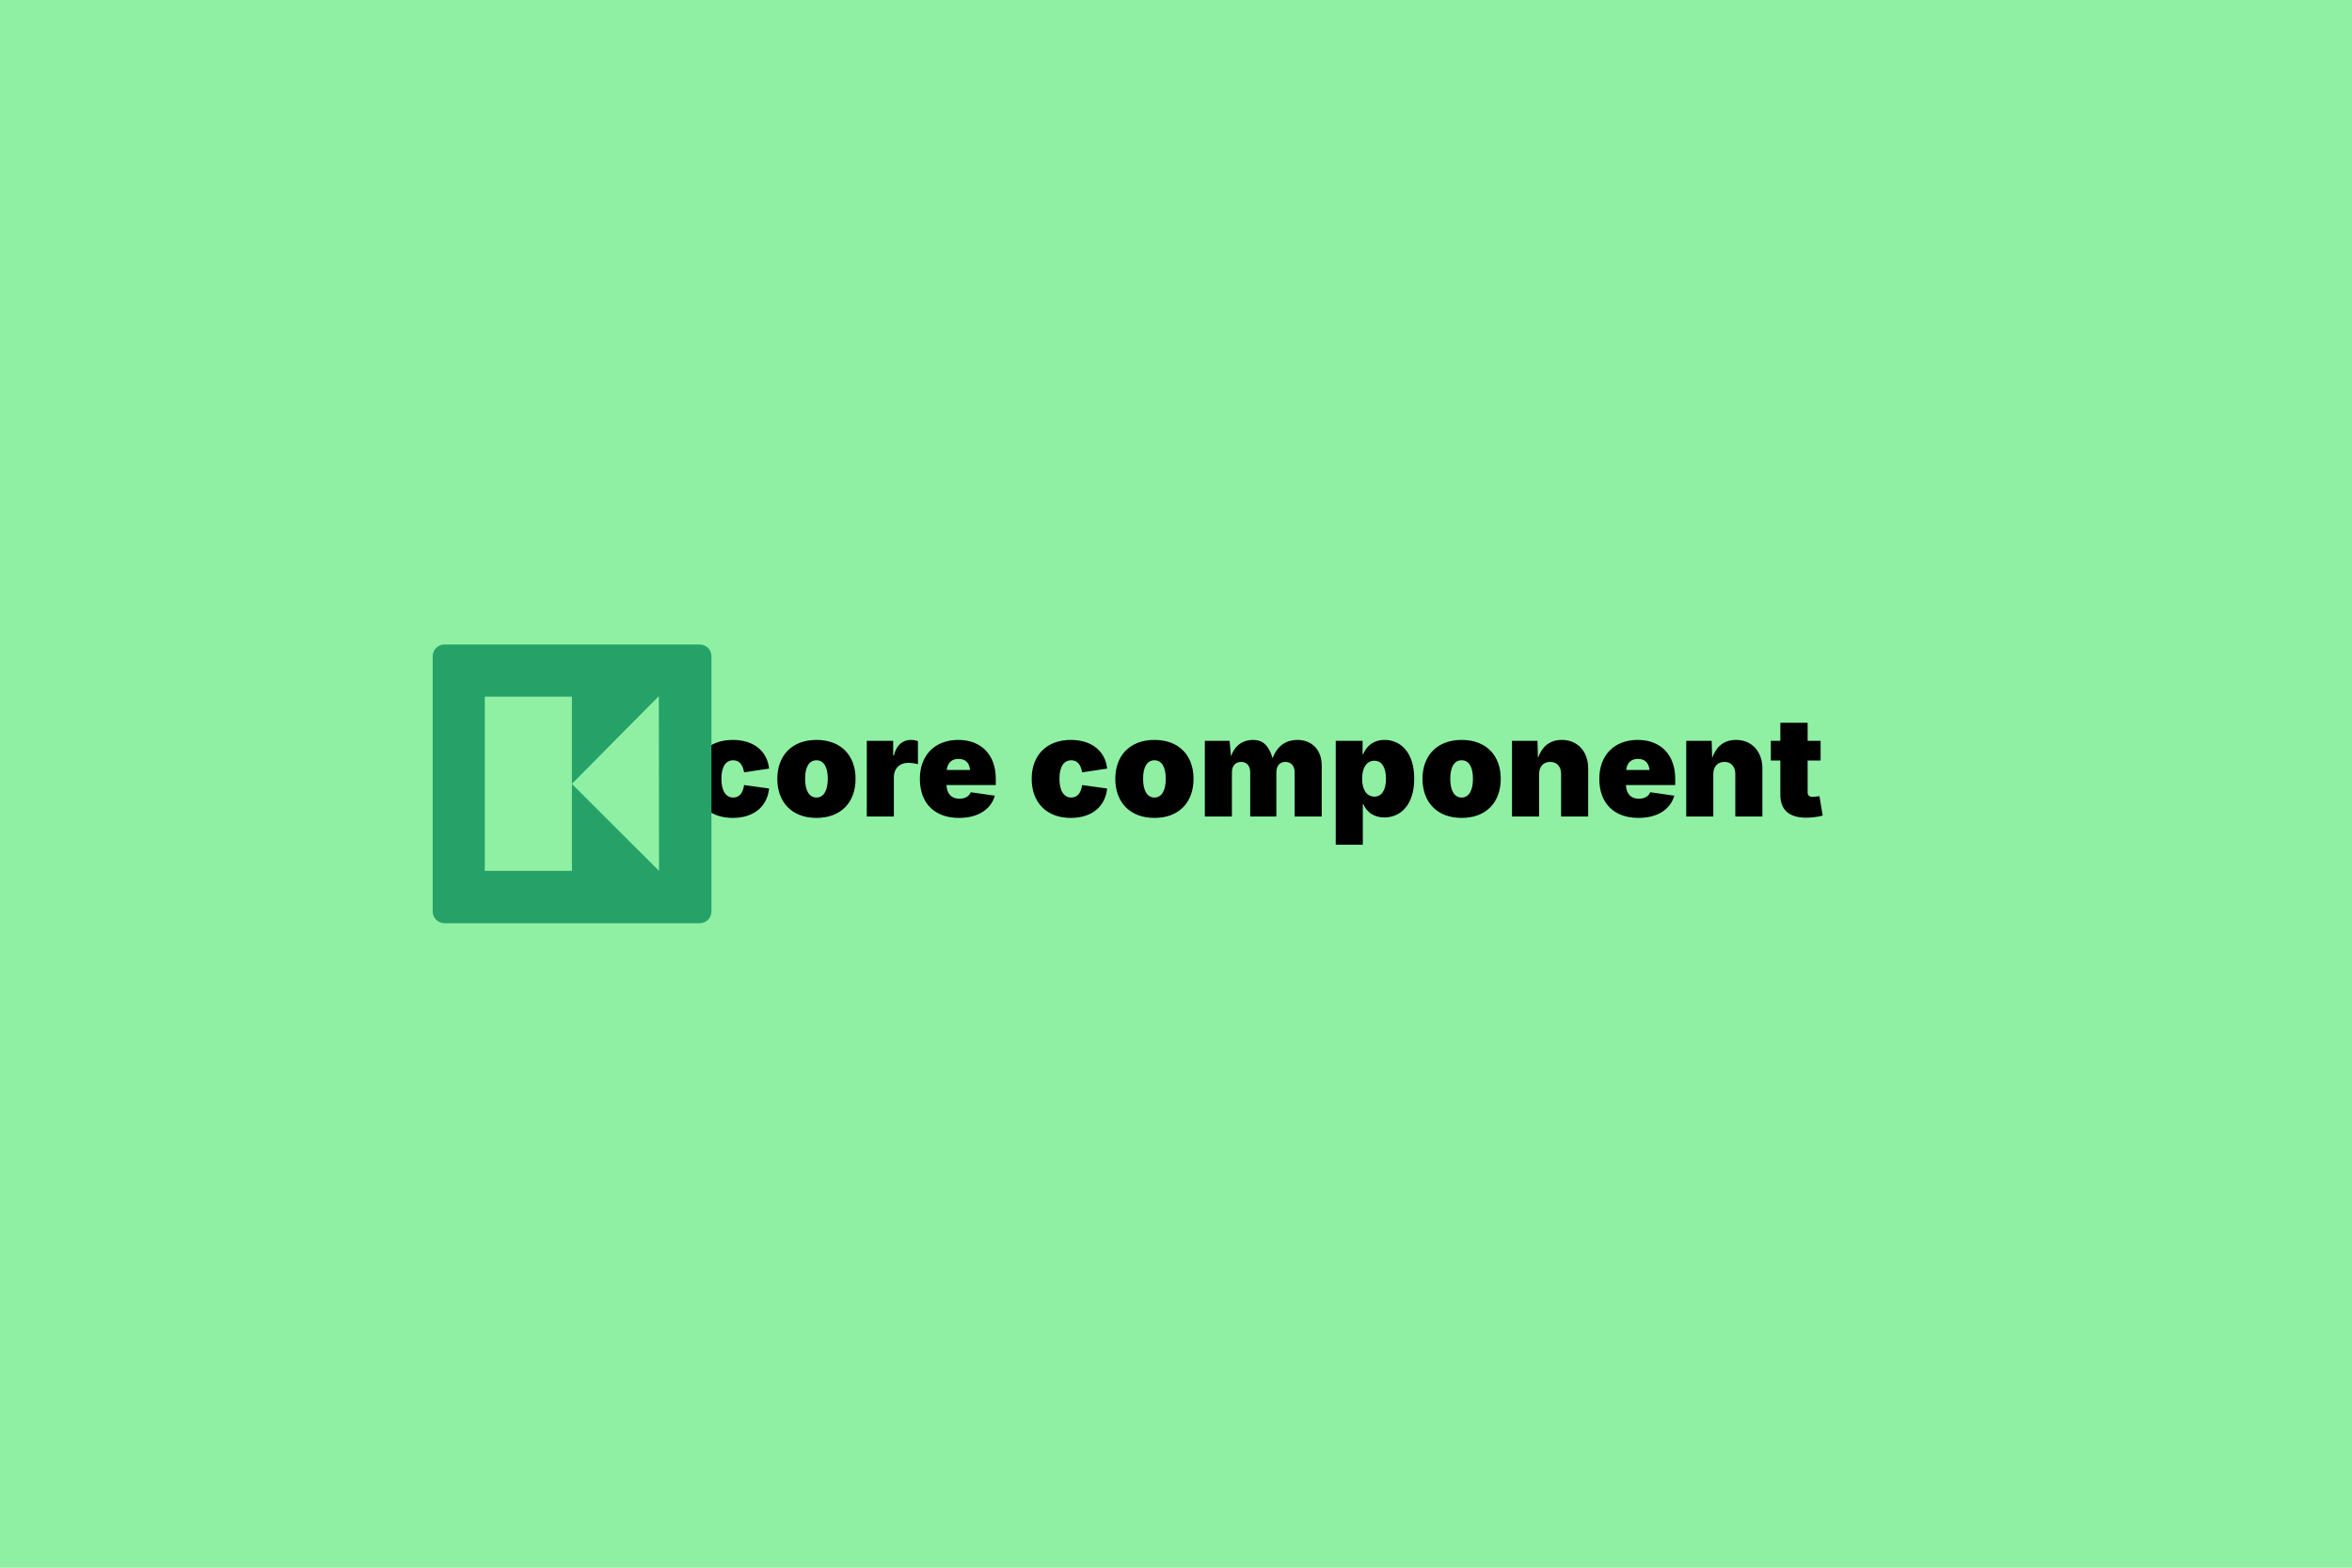
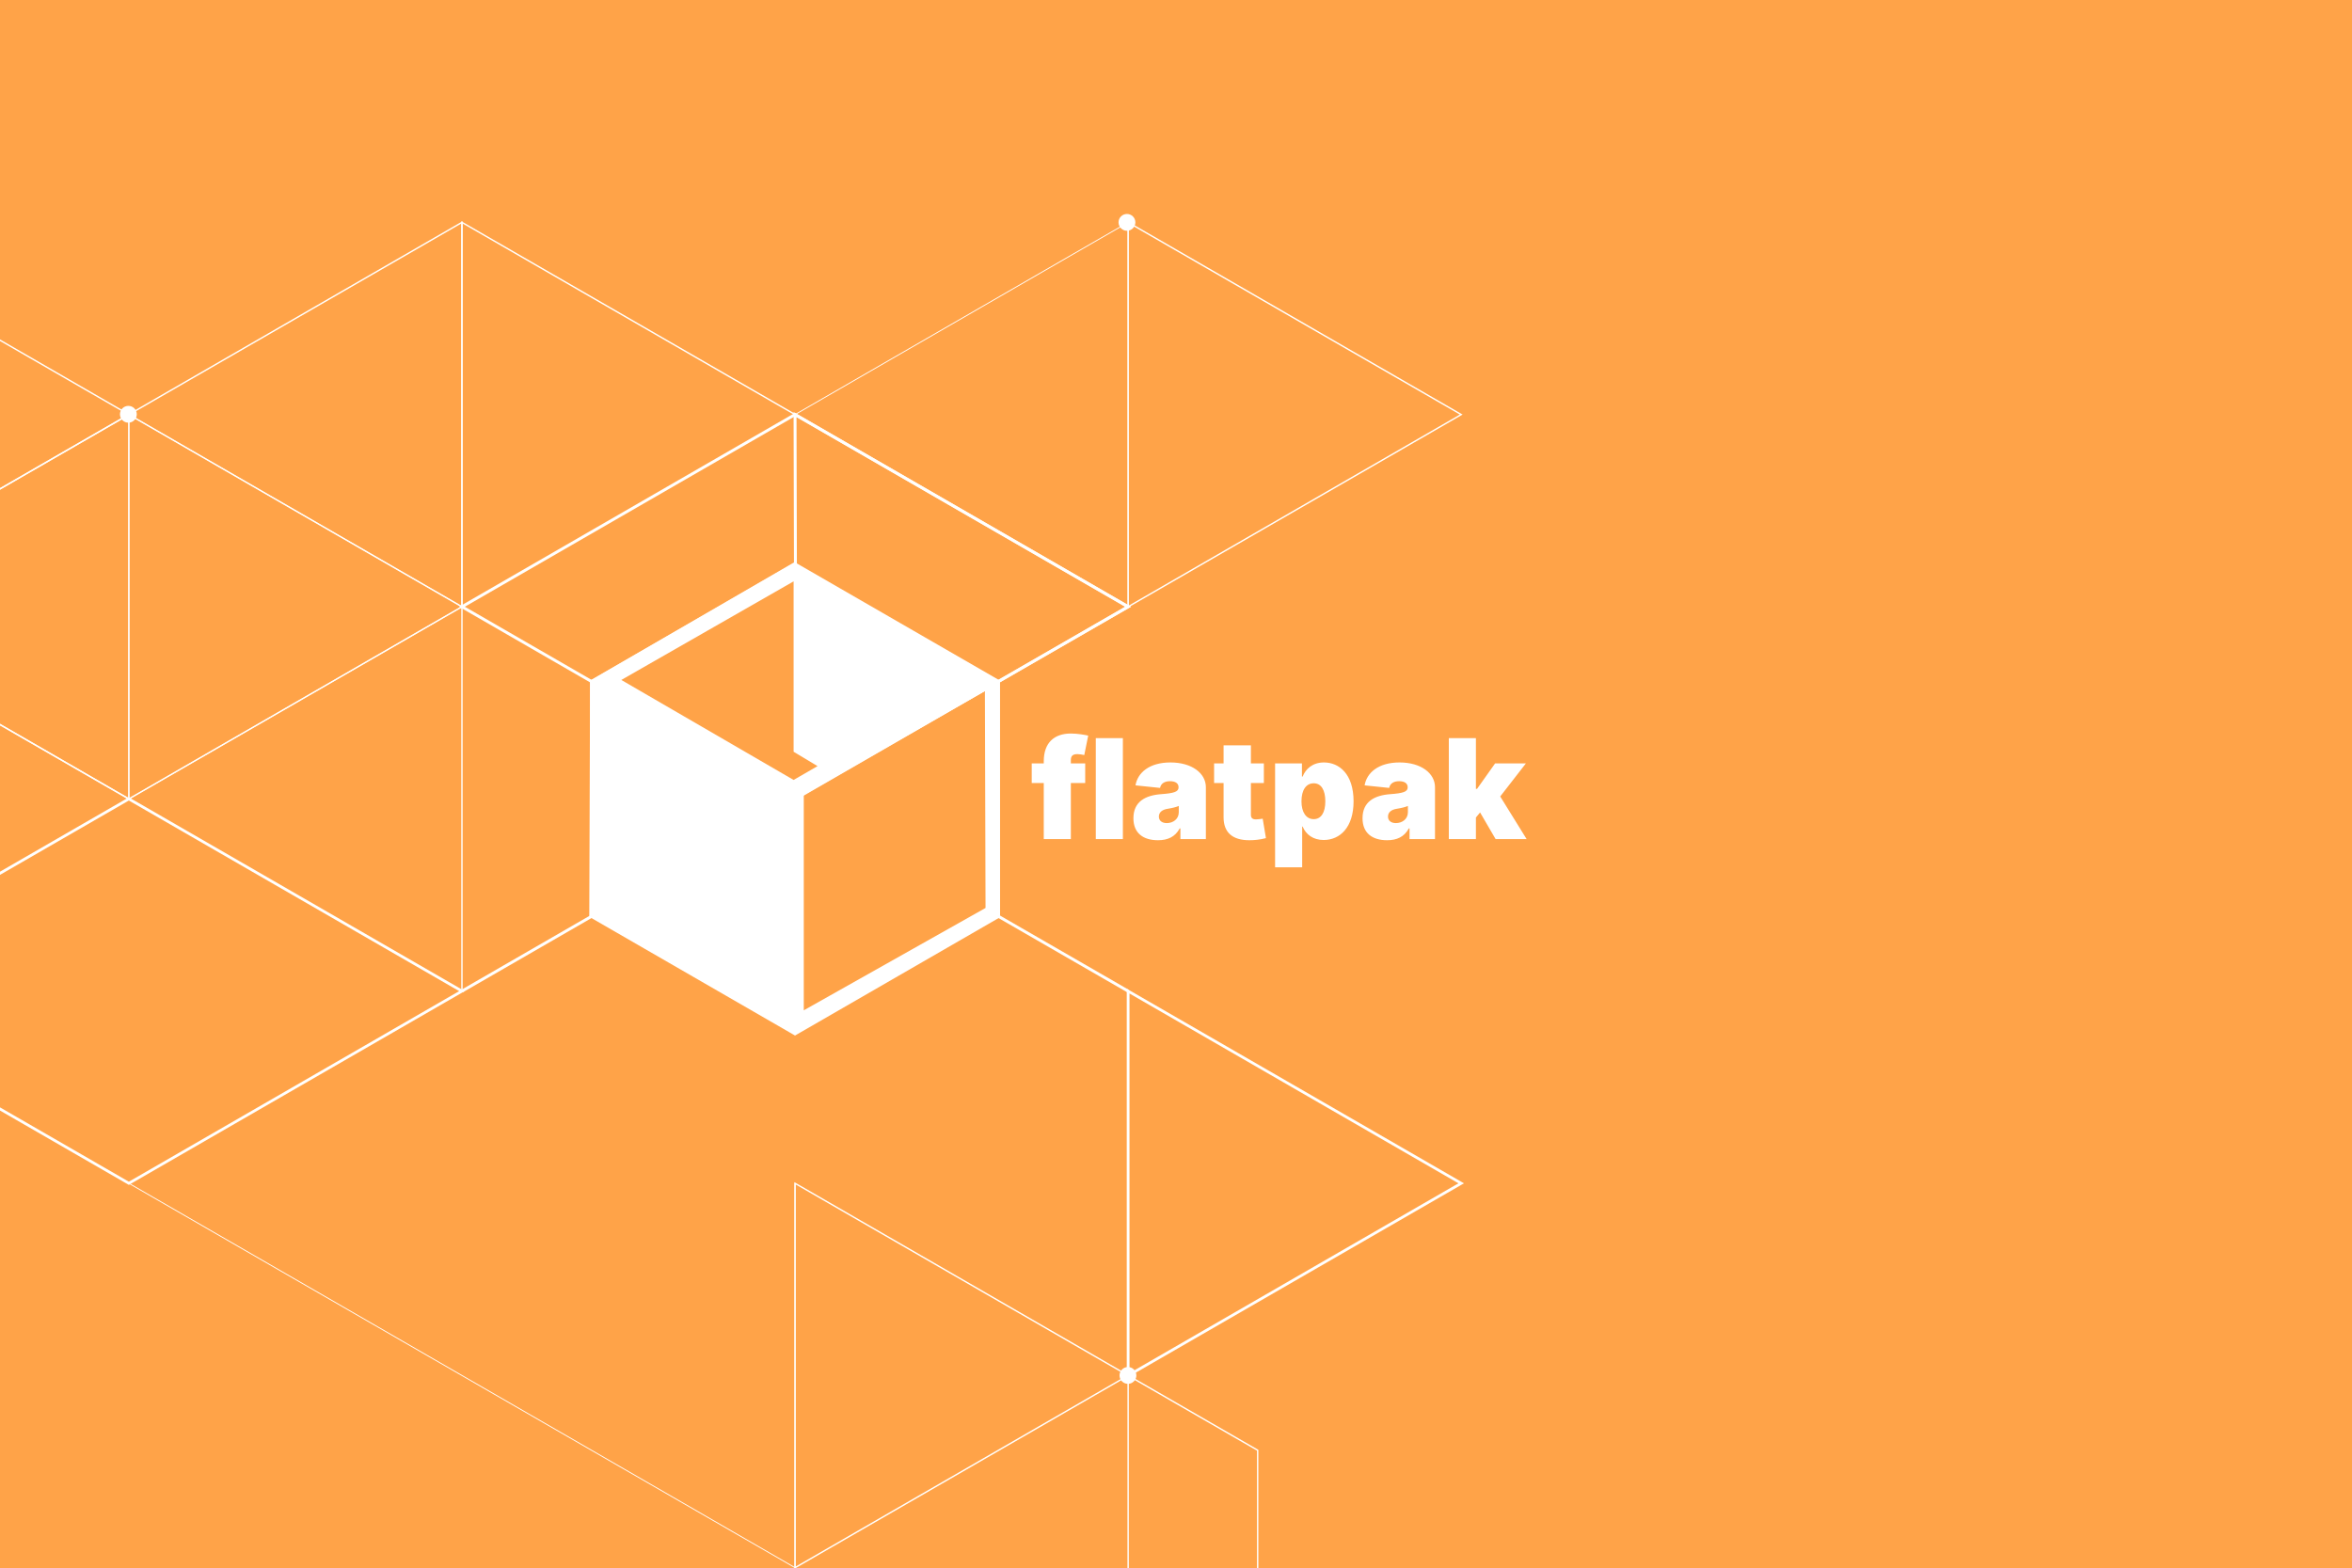
<svg xmlns="http://www.w3.org/2000/svg" id="svg10448" version="1.1" viewBox="0 0 158.75 105.833" height="400" width="600">
  <defs id="defs10442">
    <filter id="filter62647-5-1-29" style="color-interpolation-filters:sRGB" x="-0.143" y="-0.089" width="1.287" height="1.34">
      <feFlood id="feFlood62637-04-2-75" result="flood" flood-color="rgb(0,0,0)" flood-opacity="0.18" />
      <feComposite id="feComposite62639-87-2-64" result="composite1" operator="in" in2="SourceGraphic" in="flood" />
      <feGaussianBlur id="feGaussianBlur62641-1-7-63" result="blur" stdDeviation="7" in="composite1" />
      <feOffset id="feOffset62643-7-7-7" result="offset" dy="6" dx="0" />
      <feComposite id="feComposite62645-2-9-9" result="fbSourceGraphic" operator="over" in2="offset" in="SourceGraphic" />
      <feColorMatrix id="feColorMatrix62793-7-1-7" values="0 0 0 -1 0 0 0 0 -1 0 0 0 0 -1 0 0 0 0 1 0" in="fbSourceGraphic" result="fbSourceGraphicAlpha" />
      <feFlood in="fbSourceGraphic" result="flood" flood-color="rgb(0,0,0)" flood-opacity="0.349" id="feFlood62795-2-4-49" />
      <feComposite result="composite1" operator="in" in="flood" id="feComposite62797-26-04-17" in2="fbSourceGraphic" />
      <feGaussianBlur result="blur" stdDeviation="3.5" in="composite1" id="feGaussianBlur62799-1-7-0" />
      <feOffset result="offset" dy="3" dx="0" id="feOffset62801-06-8-6" />
      <feComposite result="composite2" operator="over" in="fbSourceGraphic" id="feComposite62803-1-7-0" in2="offset" />
    </filter>
  </defs>
  <g transform="translate(-459.7283,604.7206)" id="layer1">
-     <rect y="-604.721" x="459.728" height="105.833" width="158.75" id="rect965" style="fill:#8ff0a4;fill-opacity:1;stroke:none;stroke-width:0.265;stroke-linecap:butt;stroke-linejoin:miter;font-variation-settings:normal;opacity:1;vector-effect:none;stroke-miterlimit:4;stroke-dasharray:none;stroke-dashoffset:0;stroke-opacity:1;-inkscape-stroke:none;stop-color:#000000;stop-opacity:1" />
-     <g id="g3174" transform="translate(-1.255471,-1.136995)">
-       <text xml:space="preserve" style="font-style:normal;font-variant:normal;font-weight:900;font-stretch:normal;font-size:9.365px;line-height:1.25;font-family:Inter;-inkscape-font-specification:'Inter, Heavy';font-variant-ligatures:normal;font-variant-caps:normal;font-variant-numeric:normal;font-variant-east-asian:normal;text-align:center;letter-spacing:0px;word-spacing:0px;text-anchor:middle;fill:#000000;fill-opacity:1;stroke-width:0.265" x="552.366" y="-548.459" id="text2096">
-         <tspan id="tspan2094" style="font-style:normal;font-variant:normal;font-weight:900;font-stretch:normal;font-size:9.365px;font-family:Inter;-inkscape-font-specification:'Inter, Heavy';font-variant-ligatures:normal;font-variant-caps:normal;font-variant-numeric:normal;font-variant-east-asian:normal;fill:#000000;fill-opacity:1;stroke-width:0.265" x="552.366" y="-548.459">core component</tspan>
+     <rect style="fill:#ffa348;fill-opacity:1;stroke:none;stroke-width:0.544;stop-color:#000000" id="rect9789" width="249.36" height="115.175" x="413.421" y="-608.056" />
+     <g id="g31" transform="translate(4.972306,-76.60928)">
+       <path style="color:#000000;clip-rule:nonzero;display:inline;overflow:visible;visibility:visible;isolation:auto;mix-blend-mode:normal;color-interpolation:sRGB;color-interpolation-filters:linearRGB;solid-color:#000000;solid-opacity:1;vector-effect:none;fill:#ffffff;fill-opacity:1;fill-rule:nonzero;stroke:none;stroke-width:0.299;stroke-linecap:square;stroke-linejoin:round;stroke-miterlimit:4;stroke-dasharray:none;stroke-dashoffset:0;stroke-opacity:1;marker:none;marker-start:none;marker-mid:none;marker-end:none;paint-order:normal;color-rendering:auto;image-rendering:auto;shape-rendering:auto;text-rendering:auto;enable-background:accumulate" d="m 516.647,-579.6 -14.952,8.671 -0.059,17.294 15.084,8.671 15.084,-8.656 -0.066,-17.308 z m 0,1.375 v 12.519 l 1.759,1.055 -1.759,1.017 -12.658,-7.346 z m 14.053,8.054 0.047,15.943 -13.352,7.521 v -15.881 z" id="path5902" />
+       <text xml:space="preserve" style="font-style:normal;font-variant:normal;font-weight:900;font-stretch:normal;font-size:9.365px;line-height:1.25;font-family:Inter;-inkscape-font-specification:'Inter, Heavy';font-variant-ligatures:normal;font-variant-caps:normal;font-variant-numeric:normal;font-variant-east-asian:normal;text-align:center;letter-spacing:0px;word-spacing:0px;text-anchor:middle;fill:#ffffff;fill-opacity:1;stroke-width:0.265" x="555.739" y="-558.518" id="text2096">
+         <tspan id="tspan2094" style="font-style:normal;font-variant:normal;font-weight:900;font-stretch:normal;font-size:9.365px;font-family:Inter;-inkscape-font-specification:'Inter, Heavy';font-variant-ligatures:normal;font-variant-caps:normal;font-variant-numeric:normal;font-variant-east-asian:normal;fill:#ffffff;fill-opacity:1;stroke-width:0.265" x="555.739" y="-558.518">flatpak</tspan>
      </text>
-       <g transform="matrix(1.176013,0,0,1.176013,937.0628,-1155.755)" id="g12" style="stroke-width:0.225">
-         <rect ry="3.797" rx="3.797" y="2409.281" x="4128.568" height="90" width="90" fill="#201a26" transform="matrix(0.17778,0,0,0.17778,-1113.968,78.203)" stroke-width="1.266" id="rect2" style="fill:#26a269;fill-opacity:1" />
-         <rect style="fill:#8ff0a4;stroke:none;stroke-width:0.225;-inkscape-stroke:none;stop-color:#000000" id="rect117" width="5" height="10" x="-377" y="509.52" />
-         <path style="fill:#8ff0a4;fill-opacity:1;stroke:none;stroke-width:0.225px;stroke-linecap:butt;stroke-linejoin:miter;stroke-opacity:1" d="m -372.003,514.528 4.991,-5.037 0.011,10.029 z" id="path1141" />
-       </g>
+     </g>
+     <g id="g752" transform="translate(-38.59919,7.587551)">
+       <path style="color:#000000;clip-rule:nonzero;display:inline;overflow:visible;visibility:visible;isolation:auto;mix-blend-mode:normal;color-interpolation:sRGB;color-interpolation-filters:linearRGB;solid-color:#000000;solid-opacity:1;vector-effect:none;fill:none;fill-opacity:1;fill-rule:nonzero;stroke:#ffffff;stroke-width:0.197;stroke-linecap:butt;stroke-linejoin:miter;stroke-miterlimit:4;stroke-dasharray:none;stroke-dashoffset:0;stroke-opacity:1;marker:none;marker-start:none;marker-mid:none;marker-end:none;paint-order:normal;color-rendering:auto;image-rendering:auto;shape-rendering:auto;text-rendering:auto;enable-background:accumulate" d="m 551.989,-584.322 -22.483,12.974 22.453,12.96 22.512,-12.96 z" id="path5842" />
+       <path style="color:#000000;clip-rule:nonzero;display:inline;overflow:visible;visibility:visible;isolation:auto;mix-blend-mode:normal;color-interpolation:sRGB;color-interpolation-filters:linearRGB;solid-color:#000000;solid-opacity:1;vector-effect:none;fill:none;fill-opacity:1;fill-rule:nonzero;stroke:#ffffff;stroke-width:0.197;stroke-linecap:butt;stroke-linejoin:miter;stroke-miterlimit:4;stroke-dasharray:none;stroke-dashoffset:0;stroke-opacity:1;marker:none;marker-start:none;marker-mid:none;marker-end:none;paint-order:normal;color-rendering:auto;image-rendering:auto;shape-rendering:auto;text-rendering:auto;enable-background:accumulate" d="m 574.472,-545.398 -9.157,-5.281 m -13.298,-23.153 -0.027,-10.49 22.483,12.974 -44.965,25.949" id="path5844" />
+       <path id="path5846" d="m 551.989,-574.23 -13.739,7.929 v 15.858 l 13.739,7.929 13.739,-7.929 v -15.858 z" style="color:#000000;clip-rule:nonzero;display:inline;overflow:visible;visibility:visible;isolation:auto;mix-blend-mode:normal;color-interpolation:sRGB;color-interpolation-filters:linearRGB;solid-color:#000000;solid-opacity:1;vector-effect:none;fill:none;fill-opacity:1;fill-rule:nonzero;stroke:#ffffff;stroke-width:0.197;stroke-linecap:butt;stroke-linejoin:miter;stroke-miterlimit:4;stroke-dasharray:none;stroke-dashoffset:0;stroke-opacity:1;marker:none;marker-start:none;marker-mid:none;marker-end:none;paint-order:normal;color-rendering:auto;image-rendering:auto;shape-rendering:auto;text-rendering:auto;enable-background:accumulate" />
+       <path style="color:#000000;clip-rule:nonzero;display:inline;overflow:visible;visibility:visible;isolation:auto;mix-blend-mode:normal;color-interpolation:sRGB;color-interpolation-filters:linearRGB;solid-color:#000000;solid-opacity:1;vector-effect:none;fill:none;fill-opacity:1;fill-rule:nonzero;stroke:#ffffff;stroke-width:0.056;stroke-linecap:butt;stroke-linejoin:miter;stroke-miterlimit:4;stroke-dasharray:none;stroke-dashoffset:0;stroke-opacity:1;marker:none;marker-start:none;marker-mid:none;marker-end:none;paint-order:normal;color-rendering:auto;image-rendering:auto;shape-rendering:auto;text-rendering:auto;enable-background:accumulate" d="m 551.989,-584.322 22.483,-12.974 v 25.949 z" id="path5848" />
+       <path id="path5850" d="m 596.954,-584.322 -22.483,-12.974 v 25.949 z" style="color:#000000;clip-rule:nonzero;display:inline;overflow:visible;visibility:visible;isolation:auto;mix-blend-mode:normal;color-interpolation:sRGB;color-interpolation-filters:linearRGB;solid-color:#000000;solid-opacity:1;vector-effect:none;fill:none;fill-opacity:1;fill-rule:nonzero;stroke:#ffffff;stroke-width:0.093;stroke-linecap:butt;stroke-linejoin:miter;stroke-miterlimit:4;stroke-dasharray:none;stroke-dashoffset:0;stroke-opacity:1;marker:none;marker-start:none;marker-mid:none;marker-end:none;paint-order:normal;color-rendering:auto;image-rendering:auto;shape-rendering:auto;text-rendering:auto;enable-background:accumulate" />
+       <path style="color:#000000;clip-rule:nonzero;display:inline;overflow:visible;visibility:visible;isolation:auto;mix-blend-mode:normal;color-interpolation:sRGB;color-interpolation-filters:linearRGB;solid-color:#000000;solid-opacity:1;vector-effect:none;fill:none;fill-opacity:1;fill-rule:nonzero;stroke:#ffffff;stroke-width:0.093;stroke-linecap:butt;stroke-linejoin:miter;stroke-miterlimit:4;stroke-dasharray:none;stroke-dashoffset:0;stroke-opacity:1;marker:none;marker-start:none;marker-mid:none;marker-end:none;paint-order:normal;color-rendering:auto;image-rendering:auto;shape-rendering:auto;text-rendering:auto;enable-background:accumulate" d="m 529.507,-571.347 v -25.949 l 22.483,12.974 z" id="path5852" />
+       <path id="path5854" d="m 529.507,-571.347 v -25.949 l -22.483,12.974 z" style="color:#000000;clip-rule:nonzero;display:inline;overflow:visible;visibility:visible;isolation:auto;mix-blend-mode:normal;color-interpolation:sRGB;color-interpolation-filters:linearRGB;solid-color:#000000;solid-opacity:1;vector-effect:none;fill:none;fill-opacity:1;fill-rule:nonzero;stroke:#ffffff;stroke-width:0.093;stroke-linecap:butt;stroke-linejoin:miter;stroke-miterlimit:4;stroke-dasharray:none;stroke-dashoffset:0;stroke-opacity:1;marker:none;marker-start:none;marker-mid:none;marker-end:none;paint-order:normal;color-rendering:auto;image-rendering:auto;shape-rendering:auto;text-rendering:auto;enable-background:accumulate" />
+       <path id="path5856" d="m 507.024,-558.373 v -25.949 l 22.483,12.974 z" style="color:#000000;clip-rule:nonzero;display:inline;overflow:visible;visibility:visible;isolation:auto;mix-blend-mode:normal;color-interpolation:sRGB;color-interpolation-filters:linearRGB;solid-color:#000000;solid-opacity:1;vector-effect:none;fill:none;fill-opacity:1;fill-rule:nonzero;stroke:#ffffff;stroke-width:0.056;stroke-linecap:butt;stroke-linejoin:miter;stroke-miterlimit:4;stroke-dasharray:none;stroke-dashoffset:0;stroke-opacity:1;marker:none;marker-start:none;marker-mid:none;marker-end:none;paint-order:normal;color-rendering:auto;image-rendering:auto;shape-rendering:auto;text-rendering:auto;enable-background:accumulate" />
+       <path style="color:#000000;clip-rule:nonzero;display:inline;overflow:visible;visibility:visible;isolation:auto;mix-blend-mode:normal;color-interpolation:sRGB;color-interpolation-filters:linearRGB;solid-color:#000000;solid-opacity:1;vector-effect:none;fill:none;fill-opacity:1;fill-rule:nonzero;stroke:#ffffff;stroke-width:0.093;stroke-linecap:butt;stroke-linejoin:miter;stroke-miterlimit:4;stroke-dasharray:none;stroke-dashoffset:0;stroke-opacity:1;marker:none;marker-start:none;marker-mid:none;marker-end:none;paint-order:normal;color-rendering:auto;image-rendering:auto;shape-rendering:auto;text-rendering:auto;enable-background:accumulate" d="m 529.507,-545.398 v -25.949 l -22.483,12.974 z" id="path5858" />
+       <path style="color:#000000;clip-rule:nonzero;display:inline;overflow:visible;visibility:visible;isolation:auto;mix-blend-mode:normal;color-interpolation:sRGB;color-interpolation-filters:linearRGB;solid-color:#000000;solid-opacity:1;vector-effect:none;fill:none;fill-opacity:1;fill-rule:nonzero;stroke:#ffffff;stroke-width:0.093;stroke-linecap:butt;stroke-linejoin:miter;stroke-miterlimit:4;stroke-dasharray:none;stroke-dashoffset:0;stroke-opacity:1;marker:none;marker-start:none;marker-mid:none;marker-end:none;paint-order:normal;color-rendering:auto;image-rendering:auto;shape-rendering:auto;text-rendering:auto;enable-background:accumulate" d="m 484.542,-545.398 v -25.949 l 22.483,12.974 z" id="path5860" />
+       <path style="color:#000000;clip-rule:nonzero;display:inline;overflow:visible;visibility:visible;isolation:auto;mix-blend-mode:normal;color-interpolation:sRGB;color-interpolation-filters:linearRGB;solid-color:#000000;solid-opacity:1;vector-effect:none;fill:none;fill-opacity:1;fill-rule:nonzero;stroke:#ffffff;stroke-width:0.093;stroke-linecap:butt;stroke-linejoin:miter;stroke-miterlimit:4;stroke-dasharray:none;stroke-dashoffset:0;stroke-opacity:1;marker:none;marker-start:none;marker-mid:none;marker-end:none;paint-order:normal;color-rendering:auto;image-rendering:auto;shape-rendering:auto;text-rendering:auto;enable-background:accumulate" d="m 507.024,-558.373 v -25.949 l -22.483,12.974 z" id="path5862" />
+       <path style="color:#000000;clip-rule:nonzero;display:inline;overflow:visible;visibility:visible;isolation:auto;mix-blend-mode:normal;color-interpolation:sRGB;color-interpolation-filters:linearRGB;solid-color:#000000;solid-opacity:1;vector-effect:none;fill:none;fill-opacity:1;fill-rule:nonzero;stroke:#ffffff;stroke-width:0.186;stroke-linecap:butt;stroke-linejoin:miter;stroke-miterlimit:4;stroke-dasharray:none;stroke-dashoffset:0;stroke-opacity:1;marker:none;marker-start:none;marker-mid:none;marker-end:none;paint-order:normal;color-rendering:auto;image-rendering:auto;shape-rendering:auto;text-rendering:auto;enable-background:accumulate" d="m 507.024,-558.373 -22.483,12.974 22.483,12.974 22.483,-12.974 z" id="path5864" />
+       <path style="color:#000000;clip-rule:nonzero;display:inline;overflow:visible;visibility:visible;isolation:auto;mix-blend-mode:normal;color-interpolation:sRGB;color-interpolation-filters:linearRGB;solid-color:#000000;solid-opacity:1;vector-effect:none;fill:none;fill-opacity:1;fill-rule:nonzero;stroke:#ffffff;stroke-width:0.093;stroke-linecap:butt;stroke-linejoin:miter;stroke-miterlimit:4;stroke-dasharray:none;stroke-dashoffset:0;stroke-opacity:1;marker:none;marker-start:none;marker-mid:none;marker-end:none;paint-order:normal;color-rendering:auto;image-rendering:auto;shape-rendering:auto;text-rendering:auto;enable-background:accumulate" d="m 551.989,-532.424 v 25.949 l 22.483,-12.974 z" id="path5866" />
+       <path style="color:#000000;clip-rule:nonzero;display:inline;overflow:visible;visibility:visible;isolation:auto;mix-blend-mode:normal;color-interpolation:sRGB;color-interpolation-filters:linearRGB;solid-color:#000000;solid-opacity:1;vector-effect:none;fill:none;fill-opacity:1;fill-rule:nonzero;stroke:#ffffff;stroke-width:0.056;stroke-linecap:butt;stroke-linejoin:miter;stroke-miterlimit:4;stroke-dasharray:none;stroke-dashoffset:0;stroke-opacity:1;marker:none;marker-start:none;marker-mid:none;marker-end:none;paint-order:normal;color-rendering:auto;image-rendering:auto;shape-rendering:auto;text-rendering:auto;enable-background:accumulate" d="m 551.989,-532.424 v 25.949 l -44.965,-25.949 22.483,-12.974" id="path5868" />
+       <path id="path5870" d="m 484.542,-571.347 v -25.949 l 22.483,12.974 z" style="color:#000000;clip-rule:nonzero;display:inline;overflow:visible;visibility:visible;isolation:auto;mix-blend-mode:normal;color-interpolation:sRGB;color-interpolation-filters:linearRGB;solid-color:#000000;solid-opacity:1;vector-effect:none;fill:none;fill-opacity:1;fill-rule:nonzero;stroke:#ffffff;stroke-width:0.093;stroke-linecap:butt;stroke-linejoin:miter;stroke-miterlimit:4;stroke-dasharray:none;stroke-dashoffset:0;stroke-opacity:1;marker:none;marker-start:none;marker-mid:none;marker-end:none;paint-order:normal;color-rendering:auto;image-rendering:auto;shape-rendering:auto;text-rendering:auto;enable-background:accumulate" />
+       <path style="color:#000000;clip-rule:nonzero;display:inline;overflow:visible;visibility:visible;isolation:auto;mix-blend-mode:normal;color-interpolation:sRGB;color-interpolation-filters:linearRGB;solid-color:#000000;solid-opacity:1;vector-effect:none;fill:none;fill-opacity:1;fill-rule:nonzero;stroke:#ffffff;stroke-width:0.093;stroke-linecap:butt;stroke-linejoin:miter;stroke-miterlimit:4;stroke-dasharray:none;stroke-dashoffset:0;stroke-opacity:1;marker:none;marker-start:none;marker-mid:none;marker-end:none;paint-order:normal;color-rendering:auto;image-rendering:auto;shape-rendering:auto;text-rendering:auto;enable-background:accumulate" d="m 439.577,-597.296 v 25.949 l 8.743,-5.046 v -15.858 z" id="path5872" />
+       <path id="path5874" d="m 484.542,-597.296 v 25.949 l -8.743,-5.046 v -15.858 z" style="color:#000000;clip-rule:nonzero;display:inline;overflow:visible;visibility:visible;isolation:auto;mix-blend-mode:normal;color-interpolation:sRGB;color-interpolation-filters:linearRGB;solid-color:#000000;solid-opacity:1;vector-effect:none;fill:none;fill-opacity:1;fill-rule:nonzero;stroke:#ffffff;stroke-width:0.093;stroke-linecap:butt;stroke-linejoin:miter;stroke-miterlimit:4;stroke-dasharray:none;stroke-dashoffset:0;stroke-opacity:1;marker:none;marker-start:none;marker-mid:none;marker-end:none;paint-order:normal;color-rendering:auto;image-rendering:auto;shape-rendering:auto;text-rendering:auto;enable-background:accumulate" />
+       <path style="color:#000000;clip-rule:nonzero;display:inline;overflow:visible;visibility:visible;isolation:auto;mix-blend-mode:normal;color-interpolation:sRGB;color-interpolation-filters:linearRGB;solid-color:#000000;solid-opacity:1;vector-effect:none;fill:none;fill-opacity:1;fill-rule:nonzero;stroke:#ffffff;stroke-width:0.093;stroke-linecap:butt;stroke-linejoin:miter;stroke-miterlimit:4;stroke-dasharray:none;stroke-dashoffset:0;stroke-opacity:1;marker:none;marker-start:none;marker-mid:none;marker-end:none;paint-order:normal;color-rendering:auto;image-rendering:auto;shape-rendering:auto;text-rendering:auto;enable-background:accumulate" d="m 484.542,-597.296 -22.483,-12.974 v 10.091 l 13.739,7.929 z" id="path5876" />
+       <path id="path5878" d="m 439.577,-597.296 22.483,-12.974 v 10.091 l -13.739,7.929 z" style="color:#000000;clip-rule:nonzero;display:inline;overflow:visible;visibility:visible;isolation:auto;mix-blend-mode:normal;color-interpolation:sRGB;color-interpolation-filters:linearRGB;solid-color:#000000;solid-opacity:1;vector-effect:none;fill:none;fill-opacity:1;fill-rule:nonzero;stroke:#ffffff;stroke-width:0.019;stroke-linecap:butt;stroke-linejoin:miter;stroke-miterlimit:4;stroke-dasharray:none;stroke-dashoffset:0;stroke-opacity:1;marker:none;marker-start:none;marker-mid:none;marker-end:none;paint-order:normal;color-rendering:auto;image-rendering:auto;shape-rendering:auto;text-rendering:auto;enable-background:accumulate" />
+       <path id="path5880" d="m 574.472,-493.5 v -25.949 l 8.743,5.046 v 15.858 z" style="color:#000000;clip-rule:nonzero;display:inline;overflow:visible;visibility:visible;isolation:auto;mix-blend-mode:normal;color-interpolation:sRGB;color-interpolation-filters:linearRGB;solid-color:#000000;solid-opacity:1;vector-effect:none;fill:none;fill-opacity:1;fill-rule:nonzero;stroke:#ffffff;stroke-width:0.093;stroke-linecap:butt;stroke-linejoin:miter;stroke-miterlimit:4;stroke-dasharray:none;stroke-dashoffset:0;stroke-opacity:1;marker:none;marker-start:none;marker-mid:none;marker-end:none;paint-order:normal;color-rendering:auto;image-rendering:auto;shape-rendering:auto;text-rendering:auto;enable-background:accumulate" />
+       <path style="color:#000000;clip-rule:nonzero;display:inline;overflow:visible;visibility:visible;isolation:auto;mix-blend-mode:normal;color-interpolation:sRGB;color-interpolation-filters:linearRGB;solid-color:#000000;solid-opacity:1;vector-effect:none;fill:none;fill-opacity:1;fill-rule:nonzero;stroke:#ffffff;stroke-width:0.056;stroke-linecap:butt;stroke-linejoin:miter;stroke-miterlimit:4;stroke-dasharray:none;stroke-dashoffset:0;stroke-opacity:1;marker:none;marker-start:none;marker-mid:none;marker-end:none;paint-order:normal;color-rendering:auto;image-rendering:auto;shape-rendering:auto;text-rendering:auto;enable-background:accumulate" d="m 574.472,-493.5 22.483,12.974 v -10.091 l -13.739,-7.929 z" id="path5886" />
+       <path style="color:#000000;clip-rule:nonzero;display:inline;overflow:visible;visibility:visible;isolation:auto;mix-blend-mode:normal;color-interpolation:sRGB;color-interpolation-filters:linearRGB;solid-color:#000000;solid-opacity:1;vector-effect:none;fill:none;fill-opacity:1;fill-rule:nonzero;stroke:#ffffff;stroke-width:0.186;stroke-linecap:butt;stroke-linejoin:miter;stroke-miterlimit:4;stroke-dasharray:none;stroke-dashoffset:0;stroke-opacity:1;marker:none;marker-start:none;marker-mid:none;marker-end:none;paint-order:normal;color-rendering:auto;image-rendering:auto;shape-rendering:auto;text-rendering:auto;enable-background:accumulate" d="m 596.954,-532.424 -22.483,-12.974 v 25.949 z" id="path5888" />
+       <ellipse style="color:#000000;clip-rule:nonzero;display:inline;overflow:visible;visibility:visible;isolation:auto;mix-blend-mode:normal;color-interpolation:sRGB;color-interpolation-filters:linearRGB;solid-color:#000000;solid-opacity:1;vector-effect:none;fill:#ffffff;fill-opacity:1;fill-rule:nonzero;stroke:none;stroke-width:0.186;stroke-linecap:butt;stroke-linejoin:miter;stroke-miterlimit:4;stroke-dasharray:none;stroke-dashoffset:0;stroke-opacity:1;marker:none;marker-start:none;marker-mid:none;marker-end:none;paint-order:normal;color-rendering:auto;image-rendering:auto;shape-rendering:auto;text-rendering:auto;enable-background:accumulate" id="circle5890" cx="574.459" cy="-519.454" rx="0.568" ry="0.567" />
+       <ellipse cy="-584.341" cx="506.992" id="circle5892" style="color:#000000;clip-rule:nonzero;display:inline;overflow:visible;visibility:visible;isolation:auto;mix-blend-mode:normal;color-interpolation:sRGB;color-interpolation-filters:linearRGB;solid-color:#000000;solid-opacity:1;vector-effect:none;fill:#ffffff;fill-opacity:1;fill-rule:nonzero;stroke:none;stroke-width:0.186;stroke-linecap:butt;stroke-linejoin:miter;stroke-miterlimit:4;stroke-dasharray:none;stroke-dashoffset:0;stroke-opacity:1;marker:none;marker-start:none;marker-mid:none;marker-end:none;paint-order:normal;color-rendering:auto;image-rendering:auto;shape-rendering:auto;text-rendering:auto;enable-background:accumulate" rx="0.568" ry="0.567" />
+       <ellipse style="color:#000000;clip-rule:nonzero;display:inline;overflow:visible;visibility:visible;isolation:auto;mix-blend-mode:normal;color-interpolation:sRGB;color-interpolation-filters:linearRGB;solid-color:#000000;solid-opacity:1;vector-effect:none;fill:#ffffff;fill-opacity:1;fill-rule:nonzero;stroke:none;stroke-width:0.186;stroke-linecap:butt;stroke-linejoin:miter;stroke-miterlimit:4;stroke-dasharray:none;stroke-dashoffset:0;stroke-opacity:1;marker:none;marker-start:none;marker-mid:none;marker-end:none;paint-order:normal;color-rendering:auto;image-rendering:auto;shape-rendering:auto;text-rendering:auto;enable-background:accumulate" id="circle5894" cx="475.785" cy="-576.419" rx="0.568" ry="0.567" />
+       <ellipse style="color:#000000;clip-rule:nonzero;display:inline;overflow:visible;visibility:visible;isolation:auto;mix-blend-mode:normal;color-interpolation:sRGB;color-interpolation-filters:linearRGB;solid-color:#000000;solid-opacity:1;vector-effect:none;fill:#ffffff;fill-opacity:1;fill-rule:nonzero;stroke:none;stroke-width:0.186;stroke-linecap:butt;stroke-linejoin:miter;stroke-miterlimit:4;stroke-dasharray:none;stroke-dashoffset:0;stroke-opacity:1;marker:none;marker-start:none;marker-mid:none;marker-end:none;paint-order:normal;color-rendering:auto;image-rendering:auto;shape-rendering:auto;text-rendering:auto;enable-background:accumulate" id="circle5900" cx="574.392" cy="-597.297" rx="0.568" ry="0.567" />
+       <path id="path5902-3" d="m 551.893,-574.324 -13.738,7.966 -0.054,15.889 13.859,7.966 13.858,-7.953 -0.06,-15.902 z m 0,1.263 v 11.502 l 1.616,0.97 -1.616,0.934 -11.629,-6.75 z m 12.911,7.4 0.043,14.648 -12.268,6.91 v -14.591 z" style="color:#000000;clip-rule:nonzero;display:inline;overflow:visible;visibility:visible;isolation:auto;mix-blend-mode:normal;color-interpolation:sRGB;color-interpolation-filters:linearRGB;solid-color:#000000;solid-opacity:1;vector-effect:none;fill:#ffffff;fill-opacity:1;fill-rule:nonzero;stroke:none;stroke-width:1.117;stroke-linecap:square;stroke-linejoin:round;stroke-miterlimit:4;stroke-dasharray:none;stroke-dashoffset:0;stroke-opacity:1;marker:none;marker-start:none;marker-mid:none;marker-end:none;paint-order:normal;color-rendering:auto;image-rendering:auto;shape-rendering:auto;text-rendering:auto;enable-background:accumulate" />
+       <text xml:space="preserve" style="font-style:normal;font-variant:normal;font-weight:900;font-stretch:normal;font-size:9.365px;line-height:1.25;font-family:Inter;-inkscape-font-specification:'Inter, Heavy';font-variant-ligatures:normal;font-variant-caps:normal;font-variant-numeric:normal;font-variant-east-asian:normal;text-align:center;letter-spacing:0px;word-spacing:0px;text-anchor:middle;fill:#ffffff;fill-opacity:1;stroke-width:0.265" x="591.13" y="-555.666" id="text2096-6">
+         <tspan id="tspan2094-7" style="font-style:normal;font-variant:normal;font-weight:900;font-stretch:normal;font-size:9.365px;font-family:Inter;-inkscape-font-specification:'Inter, Heavy';font-variant-ligatures:normal;font-variant-caps:normal;font-variant-numeric:normal;font-variant-east-asian:normal;fill:#ffffff;fill-opacity:1;stroke-width:0.265" x="591.13" y="-555.666">flatpak</tspan>
+       </text>
    </g>
  </g>
</svg>
